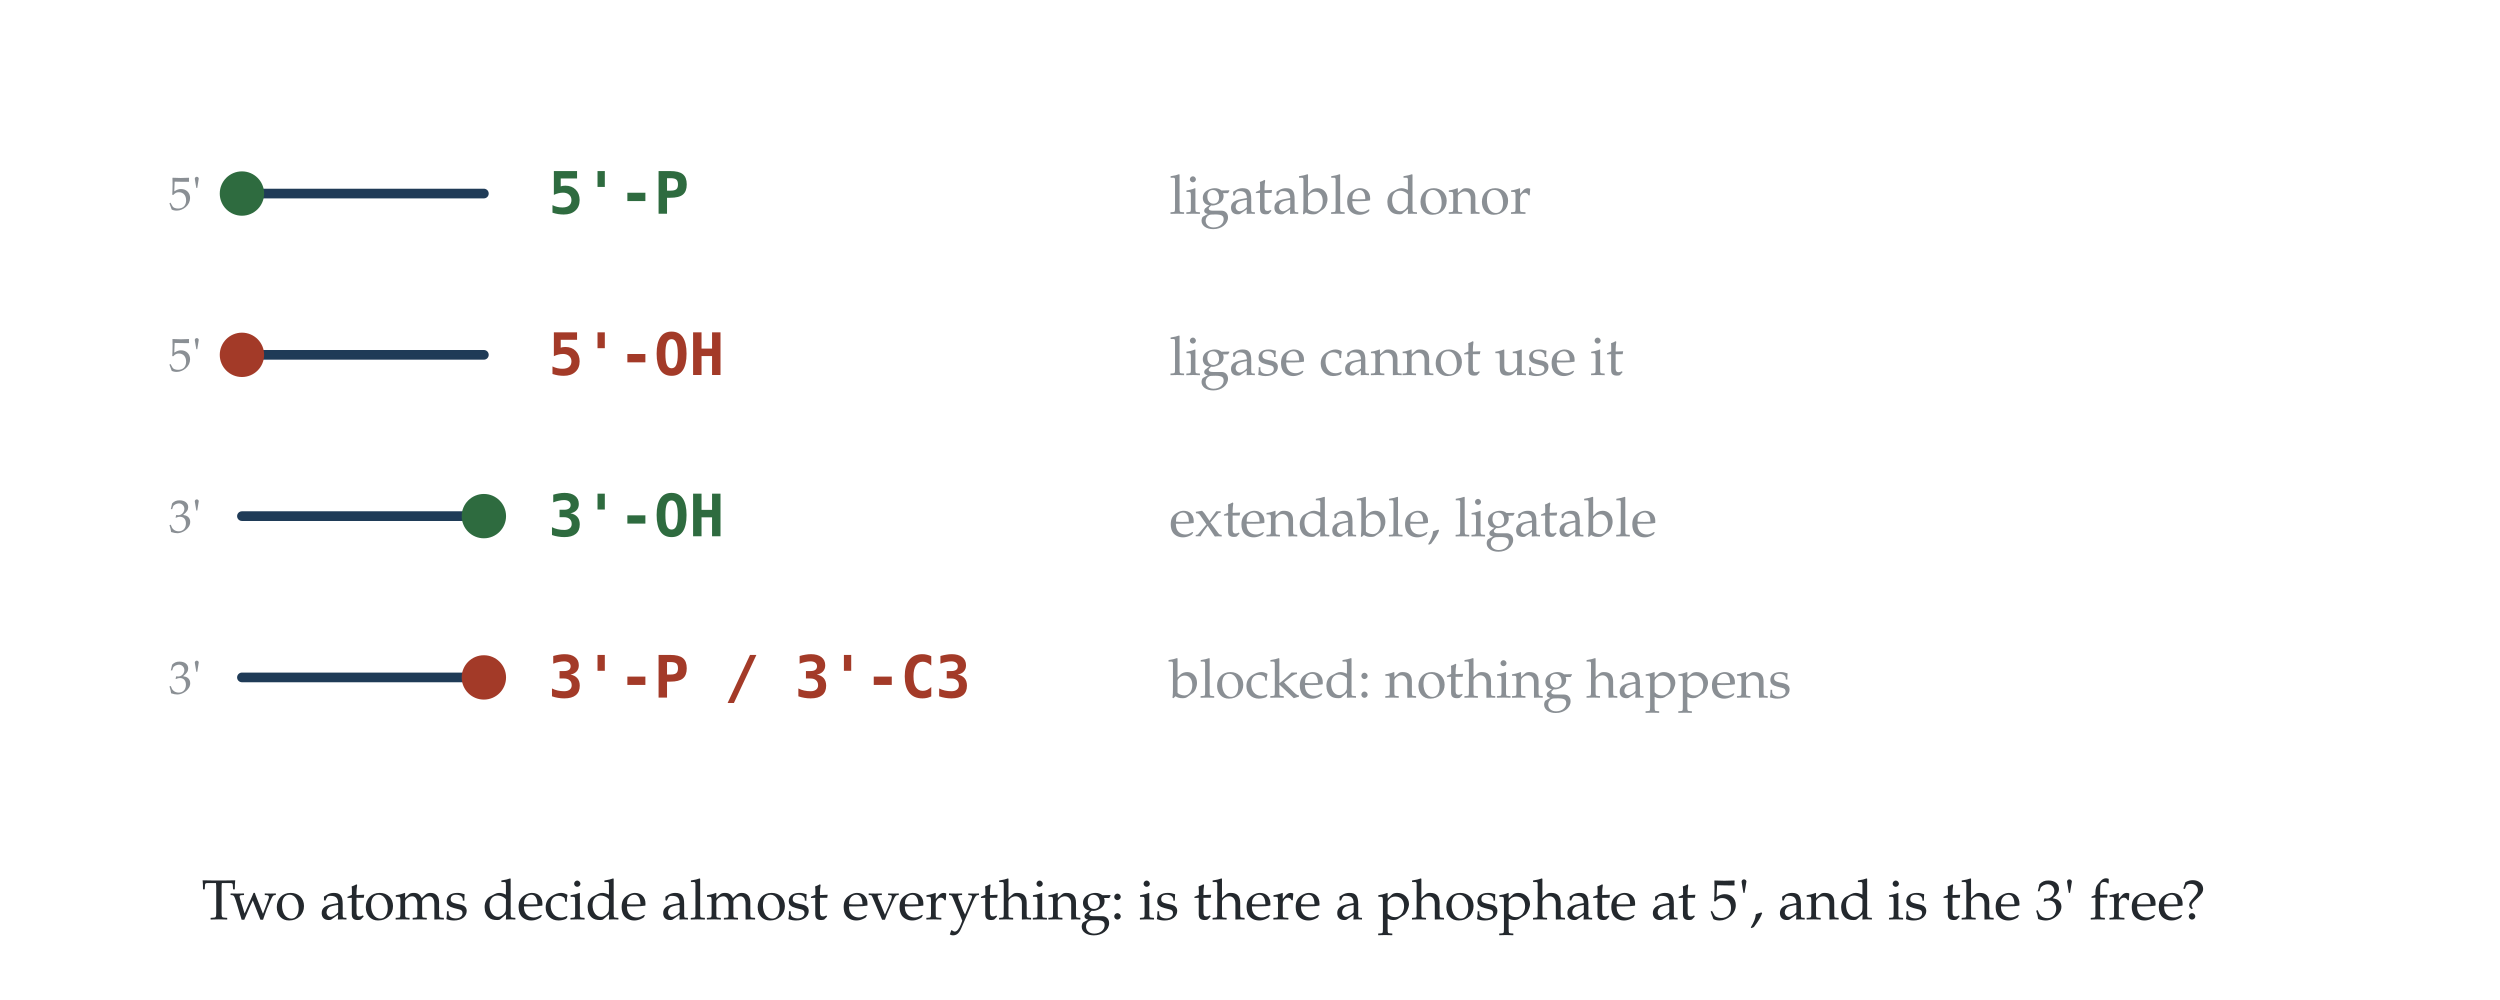
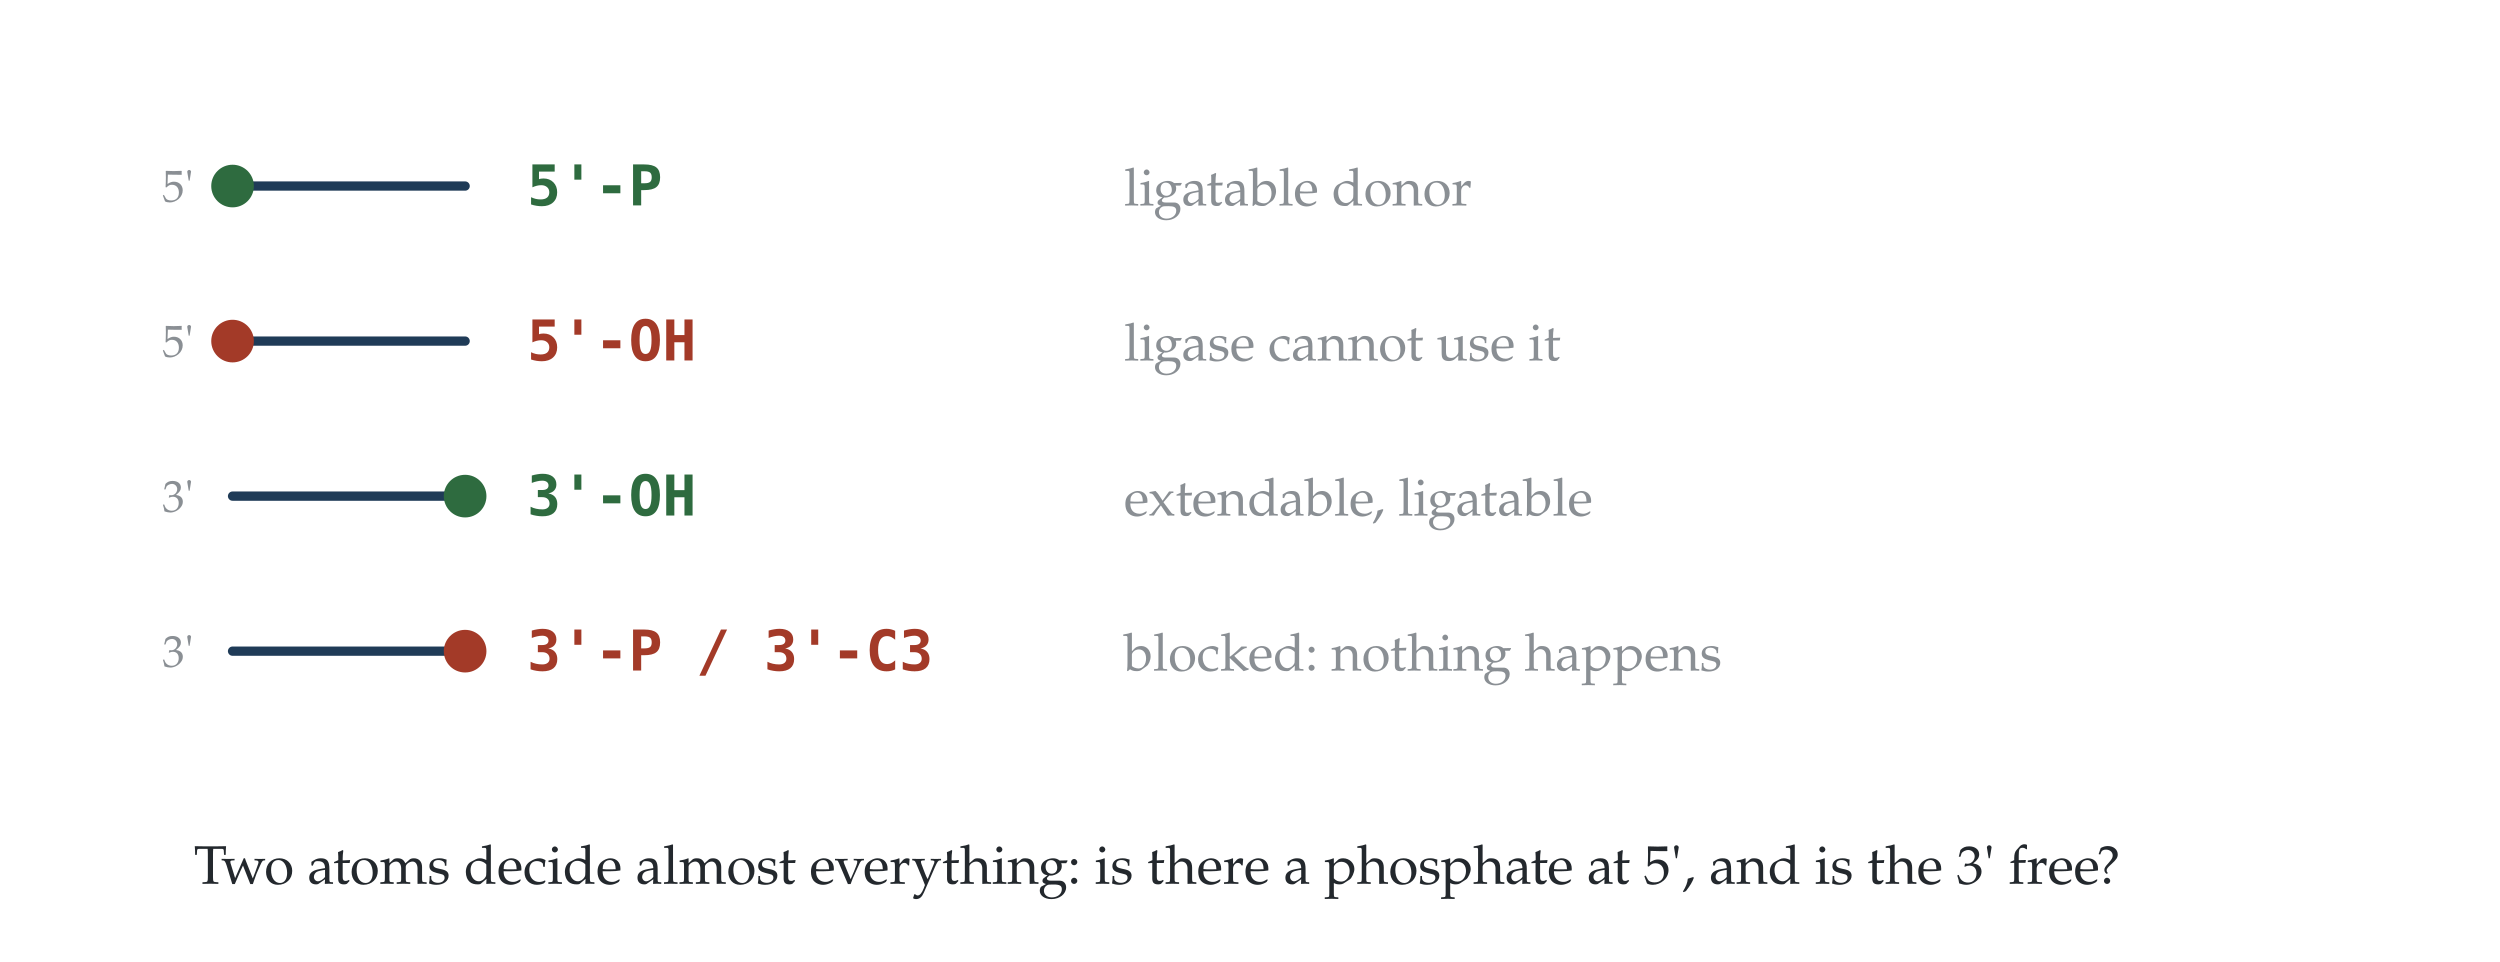
- <svg xmlns="http://www.w3.org/2000/svg" viewBox="0 0 620 248" width="620" height="248" font-family="&quot;Palatino Linotype&quot;, &quot;Book Antiqua&quot;, Palatino, FreeSerif, serif" fill="#23282d">
+ <svg xmlns="http://www.w3.org/2000/svg" viewBox="0 0 645 248" width="645" height="248" font-family="&quot;Palatino Linotype&quot;, &quot;Book Antiqua&quot;, Palatino, FreeSerif, serif" fill="#23282d">
  <rect width="620" height="248" fill="none" />
  <line x1="60" y1="48" x2="120" y2="48" stroke="#1f3b57" stroke-width="2.4" stroke-linecap="round" />
  <circle cx="60" cy="48" r="5.5" fill="#2e6b3f" />
  <text x="50" y="52" font-size="11.5" text-anchor="end" fill="#8a8f94">5'</text>
  <text x="136" y="53" font-size="14.5" fill="#2e6b3f" font-family="ui-monospace, &quot;DejaVu Sans Mono&quot;, &quot;Courier New&quot;, monospace" font-weight="bold">5'-P</text>
  <text x="290" y="53" font-size="13.5" fill="#8a8f94">ligatable donor</text>
  <line x1="60" y1="88" x2="120" y2="88" stroke="#1f3b57" stroke-width="2.4" stroke-linecap="round" />
  <circle cx="60" cy="88" r="5.5" fill="#a33a28" />
  <text x="50" y="92" font-size="11.5" text-anchor="end" fill="#8a8f94">5'</text>
  <text x="136" y="93" font-size="14.5" fill="#a33a28" font-family="ui-monospace, &quot;DejaVu Sans Mono&quot;, &quot;Courier New&quot;, monospace" font-weight="bold">5'-OH</text>
  <text x="290" y="93" font-size="13.5" fill="#8a8f94">ligase cannot use it</text>
  <line x1="60" y1="128" x2="120" y2="128" stroke="#1f3b57" stroke-width="2.4" stroke-linecap="round" />
  <circle cx="120" cy="128" r="5.5" fill="#2e6b3f" />
  <text x="50" y="132" font-size="11.5" text-anchor="end" fill="#8a8f94">3'</text>
  <text x="136" y="133" font-size="14.5" fill="#2e6b3f" font-family="ui-monospace, &quot;DejaVu Sans Mono&quot;, &quot;Courier New&quot;, monospace" font-weight="bold">3'-OH</text>
  <text x="290" y="133" font-size="13.5" fill="#8a8f94">extendable, ligatable</text>
  <line x1="60" y1="168" x2="120" y2="168" stroke="#1f3b57" stroke-width="2.4" stroke-linecap="round" />
  <circle cx="120" cy="168" r="5.5" fill="#a33a28" />
  <text x="50" y="172" font-size="11.5" text-anchor="end" fill="#8a8f94">3'</text>
  <text x="136" y="173" font-size="14.5" fill="#a33a28" font-family="ui-monospace, &quot;DejaVu Sans Mono&quot;, &quot;Courier New&quot;, monospace" font-weight="bold">3'-P / 3'-C3</text>
  <text x="290" y="173" font-size="13.5" fill="#8a8f94">blocked: nothing happens</text>
  <text x="50" y="228" font-size="14" fill="#23282d">Two atoms decide almost everything: is there a phosphate at 5', and is the 3' free?</text>
</svg>
